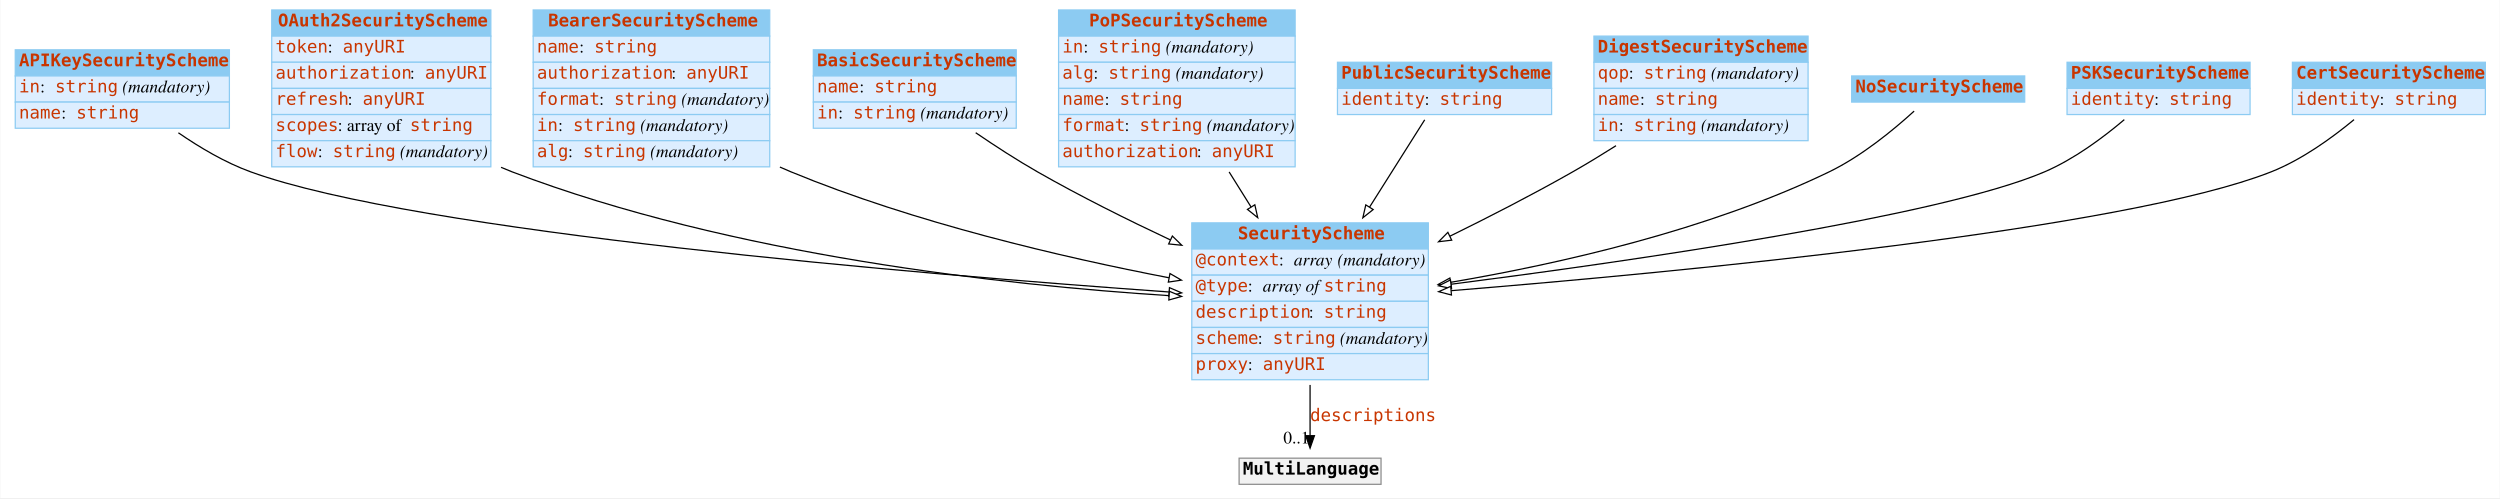
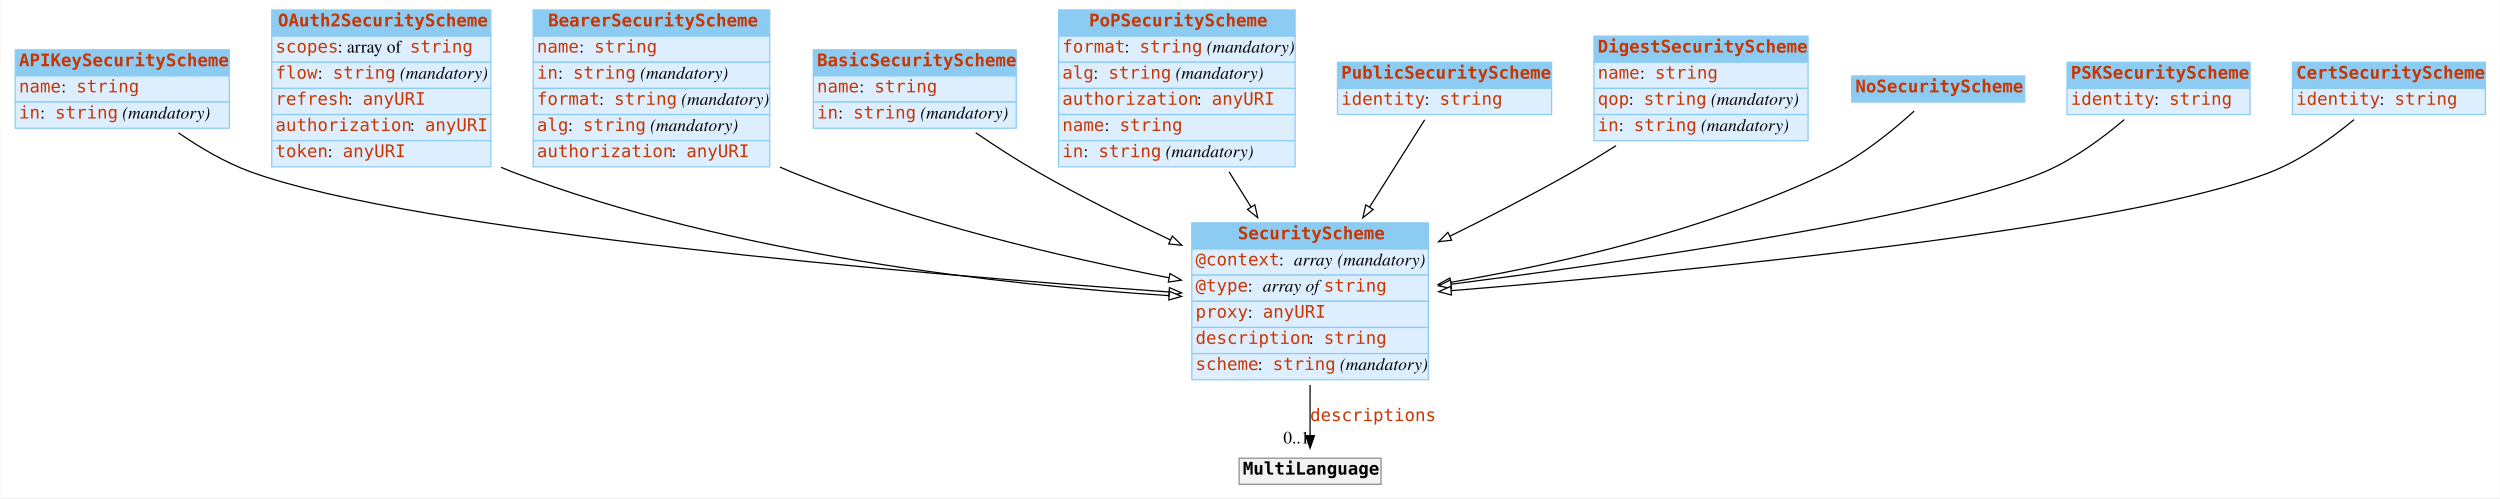
<svg xmlns="http://www.w3.org/2000/svg" width="2008pt" height="400pt" viewBox="0.00 0.00 2007.50 400.00">
  <g id="graph0" class="graph" transform="scale(1 1) rotate(0) translate(4 396)">
    <polygon fill="#ffffff" stroke="transparent" points="-4,4 -4,-396 2003.5,-396 2003.5,4 -4,4" />
    <g id="node1" class="node">
      <polygon fill="#8ccbf2" stroke="transparent" points="8,-335 8,-356 180,-356 180,-335 8,-335" />
      <polygon fill="none" stroke="#8ccbf2" points="8,-335 8,-356 180,-356 180,-335 8,-335" />
      <text text-anchor="start" x="11" y="-342.8" font-family="mono" font-weight="bold" font-size="14.00" fill="#c83500">APIKeySecurityScheme</text>
      <polygon fill="#ddeeff" stroke="transparent" points="8,-314 8,-335 180,-335 180,-314 8,-314" />
      <polygon fill="none" stroke="#8ccbf2" points="8,-314 8,-335 180,-335 180,-314 8,-314" />
-       <text text-anchor="start" x="11" y="-321.8" font-family="mono" font-size="14.00" fill="#c83500">in</text>
-       <text text-anchor="start" x="28" y="-321.8" font-family="Times,serif" font-size="14.00" fill="#000000"> : </text>
-       <text text-anchor="start" x="40" y="-321.8" font-family="mono" font-size="14.00" fill="#c83500">string</text>
-       <text text-anchor="start" x="90" y="-321.8" font-family="Times,serif" font-size="14.00" fill="#000000"> </text>
-       <text text-anchor="start" x="94" y="-321.8" font-family="Times,serif" font-style="italic" font-size="14.00" fill="#000000">(mandatory)</text>
+       <text text-anchor="start" x="11" y="-321.8" font-family="mono" font-size="14.00" fill="#c83500">name</text>
+       <text text-anchor="start" x="45" y="-321.8" font-family="Times,serif" font-size="14.00" fill="#000000"> : </text>
+       <text text-anchor="start" x="57" y="-321.8" font-family="mono" font-size="14.00" fill="#c83500">string</text>
      <polygon fill="#ddeeff" stroke="transparent" points="8,-293 8,-314 180,-314 180,-293 8,-293" />
      <polygon fill="none" stroke="#8ccbf2" points="8,-293 8,-314 180,-314 180,-293 8,-293" />
-       <text text-anchor="start" x="11" y="-300.8" font-family="mono" font-size="14.00" fill="#c83500">name</text>
-       <text text-anchor="start" x="45" y="-300.8" font-family="Times,serif" font-size="14.00" fill="#000000"> : </text>
-       <text text-anchor="start" x="57" y="-300.8" font-family="mono" font-size="14.00" fill="#c83500">string</text>
+       <text text-anchor="start" x="11" y="-300.8" font-family="mono" font-size="14.00" fill="#c83500">in</text>
+       <text text-anchor="start" x="28" y="-300.8" font-family="Times,serif" font-size="14.00" fill="#000000"> : </text>
+       <text text-anchor="start" x="40" y="-300.8" font-family="mono" font-size="14.00" fill="#c83500">string</text>
+       <text text-anchor="start" x="90" y="-300.8" font-family="Times,serif" font-size="14.00" fill="#000000"> </text>
+       <text text-anchor="start" x="94" y="-300.8" font-family="Times,serif" font-style="italic" font-size="14.00" fill="#000000">(mandatory)</text>
    </g>
    <g id="node3" class="node">
      <polygon fill="#8ccbf2" stroke="transparent" points="953,-196 953,-217 1143,-217 1143,-196 953,-196" />
      <polygon fill="none" stroke="#8ccbf2" points="953,-196 953,-217 1143,-217 1143,-196 953,-196" />
      <text text-anchor="start" x="990" y="-203.8" font-family="mono" font-weight="bold" font-size="14.00" fill="#c83500">SecurityScheme</text>
      <polygon fill="#ddeeff" stroke="transparent" points="953,-175 953,-196 1143,-196 1143,-175 953,-175" />
      <polygon fill="none" stroke="#8ccbf2" points="953,-175 953,-196 1143,-196 1143,-175 953,-175" />
      <text text-anchor="start" x="956" y="-182.8" font-family="mono" font-size="14.00" fill="#c83500">@context</text>
      <text text-anchor="start" x="1023" y="-182.8" font-family="Times,serif" font-size="14.00" fill="#000000"> : </text>
      <text text-anchor="start" x="1035" y="-182.8" font-family="Times,serif" font-style="italic" font-size="14.00" fill="#000000">array</text>
      <text text-anchor="start" x="1066" y="-182.8" font-family="Times,serif" font-size="14.00" fill="#000000"> </text>
      <text text-anchor="start" x="1070" y="-182.8" font-family="Times,serif" font-style="italic" font-size="14.00" fill="#000000">(mandatory)</text>
      <polygon fill="#ddeeff" stroke="transparent" points="953,-154 953,-175 1143,-175 1143,-154 953,-154" />
      <polygon fill="none" stroke="#8ccbf2" points="953,-154 953,-175 1143,-175 1143,-154 953,-154" />
      <text text-anchor="start" x="956" y="-161.8" font-family="mono" font-size="14.00" fill="#c83500">@type</text>
      <text text-anchor="start" x="998" y="-161.8" font-family="Times,serif" font-size="14.00" fill="#000000"> : </text>
      <text text-anchor="start" x="1010" y="-161.8" font-family="Times,serif" font-style="italic" font-size="14.00" fill="#000000">array of </text>
      <text text-anchor="start" x="1059" y="-161.8" font-family="mono" font-size="14.00" fill="#c83500">string</text>
      <polygon fill="#ddeeff" stroke="transparent" points="953,-133 953,-154 1143,-154 1143,-133 953,-133" />
      <polygon fill="none" stroke="#8ccbf2" points="953,-133 953,-154 1143,-154 1143,-133 953,-133" />
-       <text text-anchor="start" x="956" y="-140.8" font-family="mono" font-size="14.00" fill="#c83500">description</text>
-       <text text-anchor="start" x="1047" y="-140.8" font-family="Times,serif" font-size="14.00" fill="#000000"> : </text>
-       <text text-anchor="start" x="1059" y="-140.8" font-family="mono" font-size="14.00" fill="#c83500">string</text>
+       <text text-anchor="start" x="956" y="-140.8" font-family="mono" font-size="14.00" fill="#c83500">proxy</text>
+       <text text-anchor="start" x="998" y="-140.8" font-family="Times,serif" font-size="14.00" fill="#000000"> : </text>
+       <text text-anchor="start" x="1010" y="-140.8" font-family="mono" font-size="14.00" fill="#c83500">anyURI</text>
      <polygon fill="#ddeeff" stroke="transparent" points="953,-112 953,-133 1143,-133 1143,-112 953,-112" />
      <polygon fill="none" stroke="#8ccbf2" points="953,-112 953,-133 1143,-133 1143,-112 953,-112" />
-       <text text-anchor="start" x="956" y="-119.8" font-family="mono" font-size="14.00" fill="#c83500">scheme</text>
-       <text text-anchor="start" x="1006" y="-119.8" font-family="Times,serif" font-size="14.00" fill="#000000"> : </text>
-       <text text-anchor="start" x="1018" y="-119.8" font-family="mono" font-size="14.00" fill="#c83500">string</text>
-       <text text-anchor="start" x="1068" y="-119.8" font-family="Times,serif" font-size="14.00" fill="#000000"> </text>
-       <text text-anchor="start" x="1072" y="-119.8" font-family="Times,serif" font-style="italic" font-size="14.00" fill="#000000">(mandatory)</text>
+       <text text-anchor="start" x="956" y="-119.8" font-family="mono" font-size="14.00" fill="#c83500">description</text>
+       <text text-anchor="start" x="1047" y="-119.8" font-family="Times,serif" font-size="14.00" fill="#000000"> : </text>
+       <text text-anchor="start" x="1059" y="-119.8" font-family="mono" font-size="14.00" fill="#c83500">string</text>
      <polygon fill="#ddeeff" stroke="transparent" points="953,-91 953,-112 1143,-112 1143,-91 953,-91" />
      <polygon fill="none" stroke="#8ccbf2" points="953,-91 953,-112 1143,-112 1143,-91 953,-91" />
-       <text text-anchor="start" x="956" y="-98.8" font-family="mono" font-size="14.00" fill="#c83500">proxy</text>
-       <text text-anchor="start" x="998" y="-98.8" font-family="Times,serif" font-size="14.00" fill="#000000"> : </text>
-       <text text-anchor="start" x="1010" y="-98.8" font-family="mono" font-size="14.00" fill="#c83500">anyURI</text>
-     </g>
-     <g id="edge6" class="edge">
+       <text text-anchor="start" x="956" y="-98.8" font-family="mono" font-size="14.00" fill="#c83500">scheme</text>
+       <text text-anchor="start" x="1006" y="-98.8" font-family="Times,serif" font-size="14.00" fill="#000000"> : </text>
+       <text text-anchor="start" x="1018" y="-98.8" font-family="mono" font-size="14.00" fill="#c83500">string</text>
+       <text text-anchor="start" x="1068" y="-98.8" font-family="Times,serif" font-size="14.00" fill="#000000"> </text>
+       <text text-anchor="start" x="1072" y="-98.8" font-family="Times,serif" font-style="italic" font-size="14.00" fill="#000000">(mandatory)</text>
+     </g>
+     <g id="edge8" class="edge">
      <path fill="none" stroke="#000000" d="M139.033,-289.339C156.25,-277.473 176.654,-265.408 197,-258 330.003,-209.577 735.099,-175.701 934.577,-161.484" />
      <polygon fill="#ffffff" stroke="#000000" points="935.065,-164.958 944.793,-160.761 934.571,-157.976 935.065,-164.958" />
    </g>
    <g id="node2" class="node">
      <polygon fill="#8ccbf2" stroke="transparent" points="214,-367 214,-388 390,-388 390,-367 214,-367" />
      <polygon fill="none" stroke="#8ccbf2" points="214,-367 214,-388 390,-388 390,-367 214,-367" />
      <text text-anchor="start" x="219" y="-374.8" font-family="mono" font-weight="bold" font-size="14.00" fill="#c83500">OAuth2SecurityScheme</text>
      <polygon fill="#ddeeff" stroke="transparent" points="214,-346 214,-367 390,-367 390,-346 214,-346" />
      <polygon fill="none" stroke="#8ccbf2" points="214,-346 214,-367 390,-367 390,-346 214,-346" />
-       <text text-anchor="start" x="217" y="-353.8" font-family="mono" font-size="14.00" fill="#c83500">token</text>
-       <text text-anchor="start" x="259" y="-353.8" font-family="Times,serif" font-size="14.00" fill="#000000"> : </text>
-       <text text-anchor="start" x="271" y="-353.8" font-family="mono" font-size="14.00" fill="#c83500">anyURI</text>
+       <text text-anchor="start" x="217" y="-353.8" font-family="mono" font-size="14.00" fill="#c83500">scopes</text>
+       <text text-anchor="start" x="267" y="-353.8" font-family="Times,serif" font-size="14.00" fill="#000000"> : array of </text>
+       <text text-anchor="start" x="325" y="-353.8" font-family="mono" font-size="14.00" fill="#c83500">string</text>
      <polygon fill="#ddeeff" stroke="transparent" points="214,-325 214,-346 390,-346 390,-325 214,-325" />
      <polygon fill="none" stroke="#8ccbf2" points="214,-325 214,-346 390,-346 390,-325 214,-325" />
-       <text text-anchor="start" x="217" y="-332.8" font-family="mono" font-size="14.00" fill="#c83500">authorization</text>
-       <text text-anchor="start" x="325" y="-332.8" font-family="Times,serif" font-size="14.00" fill="#000000"> : </text>
-       <text text-anchor="start" x="337" y="-332.8" font-family="mono" font-size="14.00" fill="#c83500">anyURI</text>
+       <text text-anchor="start" x="217" y="-332.8" font-family="mono" font-size="14.00" fill="#c83500">flow</text>
+       <text text-anchor="start" x="251" y="-332.8" font-family="Times,serif" font-size="14.00" fill="#000000"> : </text>
+       <text text-anchor="start" x="263" y="-332.8" font-family="mono" font-size="14.00" fill="#c83500">string</text>
+       <text text-anchor="start" x="313" y="-332.8" font-family="Times,serif" font-size="14.00" fill="#000000"> </text>
+       <text text-anchor="start" x="317" y="-332.8" font-family="Times,serif" font-style="italic" font-size="14.00" fill="#000000">(mandatory)</text>
      <polygon fill="#ddeeff" stroke="transparent" points="214,-304 214,-325 390,-325 390,-304 214,-304" />
      <polygon fill="none" stroke="#8ccbf2" points="214,-304 214,-325 390,-325 390,-304 214,-304" />
      <text text-anchor="start" x="217" y="-311.8" font-family="mono" font-size="14.00" fill="#c83500">refresh</text>
      <text text-anchor="start" x="275" y="-311.8" font-family="Times,serif" font-size="14.00" fill="#000000"> : </text>
      <text text-anchor="start" x="287" y="-311.8" font-family="mono" font-size="14.00" fill="#c83500">anyURI</text>
      <polygon fill="#ddeeff" stroke="transparent" points="214,-283 214,-304 390,-304 390,-283 214,-283" />
      <polygon fill="none" stroke="#8ccbf2" points="214,-283 214,-304 390,-304 390,-283 214,-283" />
-       <text text-anchor="start" x="217" y="-290.8" font-family="mono" font-size="14.00" fill="#c83500">scopes</text>
-       <text text-anchor="start" x="267" y="-290.8" font-family="Times,serif" font-size="14.00" fill="#000000"> : array of </text>
-       <text text-anchor="start" x="325" y="-290.8" font-family="mono" font-size="14.00" fill="#c83500">string</text>
+       <text text-anchor="start" x="217" y="-290.8" font-family="mono" font-size="14.00" fill="#c83500">authorization</text>
+       <text text-anchor="start" x="325" y="-290.8" font-family="Times,serif" font-size="14.00" fill="#000000"> : </text>
+       <text text-anchor="start" x="337" y="-290.8" font-family="mono" font-size="14.00" fill="#c83500">anyURI</text>
      <polygon fill="#ddeeff" stroke="transparent" points="214,-262 214,-283 390,-283 390,-262 214,-262" />
      <polygon fill="none" stroke="#8ccbf2" points="214,-262 214,-283 390,-283 390,-262 214,-262" />
-       <text text-anchor="start" x="217" y="-269.8" font-family="mono" font-size="14.00" fill="#c83500">flow</text>
-       <text text-anchor="start" x="251" y="-269.8" font-family="Times,serif" font-size="14.00" fill="#000000"> : </text>
-       <text text-anchor="start" x="263" y="-269.8" font-family="mono" font-size="14.00" fill="#c83500">string</text>
-       <text text-anchor="start" x="313" y="-269.8" font-family="Times,serif" font-size="14.00" fill="#000000"> </text>
-       <text text-anchor="start" x="317" y="-269.8" font-family="Times,serif" font-style="italic" font-size="14.00" fill="#000000">(mandatory)</text>
-     </g>
-     <g id="edge5" class="edge">
+       <text text-anchor="start" x="217" y="-269.8" font-family="mono" font-size="14.00" fill="#c83500">token</text>
+       <text text-anchor="start" x="259" y="-269.8" font-family="Times,serif" font-size="14.00" fill="#000000"> : </text>
+       <text text-anchor="start" x="271" y="-269.8" font-family="mono" font-size="14.00" fill="#c83500">anyURI</text>
+     </g>
+     <g id="edge10" class="edge">
      <path fill="none" stroke="#000000" d="M398.206,-261.604C401.136,-260.323 404.07,-259.118 407,-258 583.58,-190.646 803.755,-166.907 934.718,-158.544" />
      <polygon fill="#ffffff" stroke="#000000" points="935.005,-162.033 944.769,-157.922 934.572,-155.047 935.005,-162.033" />
    </g>
    <g id="node12" class="node">
      <polygon fill="#f2f2f2" stroke="transparent" points="991,-7 991,-28 1105,-28 1105,-7 991,-7" />
      <polygon fill="none" stroke="#8c8c8c" points="991,-7 991,-28 1105,-28 1105,-7 991,-7" />
      <text text-anchor="start" x="994" y="-14.8" font-family="mono" font-weight="bold" font-size="14.00" fill="#000000">MultiLanguage</text>
    </g>
    <g id="edge1" class="edge">
      <path fill="none" stroke="#000000" d="M1048,-86.797C1048,-72.451 1048,-58.057 1048,-46.171" />
      <polygon fill="#000000" stroke="#000000" points="1051.5,-46.033 1048,-36.033 1044.5,-46.033 1051.5,-46.033" />
      <text text-anchor="start" x="1048" y="-57.8" font-family="mono" font-size="14.00" fill="#c83500">descriptions</text>
      <text text-anchor="middle" x="1037" y="-39.833" font-family="Times,serif" font-size="14.00" fill="#000000">0..1</text>
    </g>
    <g id="node4" class="node">
      <polygon fill="#8ccbf2" stroke="transparent" points="424,-367 424,-388 614,-388 614,-367 424,-367" />
      <polygon fill="none" stroke="#8ccbf2" points="424,-367 424,-388 614,-388 614,-367 424,-367" />
      <text text-anchor="start" x="436" y="-374.8" font-family="mono" font-weight="bold" font-size="14.00" fill="#c83500">BearerSecurityScheme</text>
      <polygon fill="#ddeeff" stroke="transparent" points="424,-346 424,-367 614,-367 614,-346 424,-346" />
      <polygon fill="none" stroke="#8ccbf2" points="424,-346 424,-367 614,-367 614,-346 424,-346" />
      <text text-anchor="start" x="427" y="-353.8" font-family="mono" font-size="14.00" fill="#c83500">name</text>
      <text text-anchor="start" x="461" y="-353.8" font-family="Times,serif" font-size="14.00" fill="#000000"> : </text>
      <text text-anchor="start" x="473" y="-353.8" font-family="mono" font-size="14.00" fill="#c83500">string</text>
      <polygon fill="#ddeeff" stroke="transparent" points="424,-325 424,-346 614,-346 614,-325 424,-325" />
      <polygon fill="none" stroke="#8ccbf2" points="424,-325 424,-346 614,-346 614,-325 424,-325" />
-       <text text-anchor="start" x="427" y="-332.8" font-family="mono" font-size="14.00" fill="#c83500">authorization</text>
-       <text text-anchor="start" x="535" y="-332.8" font-family="Times,serif" font-size="14.00" fill="#000000"> : </text>
-       <text text-anchor="start" x="547" y="-332.8" font-family="mono" font-size="14.00" fill="#c83500">anyURI</text>
+       <text text-anchor="start" x="427" y="-332.8" font-family="mono" font-size="14.00" fill="#c83500">in</text>
+       <text text-anchor="start" x="444" y="-332.8" font-family="Times,serif" font-size="14.00" fill="#000000"> : </text>
+       <text text-anchor="start" x="456" y="-332.8" font-family="mono" font-size="14.00" fill="#c83500">string</text>
+       <text text-anchor="start" x="506" y="-332.8" font-family="Times,serif" font-size="14.00" fill="#000000"> </text>
+       <text text-anchor="start" x="510" y="-332.8" font-family="Times,serif" font-style="italic" font-size="14.00" fill="#000000">(mandatory)</text>
      <polygon fill="#ddeeff" stroke="transparent" points="424,-304 424,-325 614,-325 614,-304 424,-304" />
      <polygon fill="none" stroke="#8ccbf2" points="424,-304 424,-325 614,-325 614,-304 424,-304" />
      <text text-anchor="start" x="427" y="-311.8" font-family="mono" font-size="14.00" fill="#c83500">format</text>
      <text text-anchor="start" x="477" y="-311.8" font-family="Times,serif" font-size="14.00" fill="#000000"> : </text>
      <text text-anchor="start" x="489" y="-311.8" font-family="mono" font-size="14.00" fill="#c83500">string</text>
      <text text-anchor="start" x="539" y="-311.8" font-family="Times,serif" font-size="14.00" fill="#000000"> </text>
      <text text-anchor="start" x="543" y="-311.8" font-family="Times,serif" font-style="italic" font-size="14.00" fill="#000000">(mandatory)</text>
      <polygon fill="#ddeeff" stroke="transparent" points="424,-283 424,-304 614,-304 614,-283 424,-283" />
      <polygon fill="none" stroke="#8ccbf2" points="424,-283 424,-304 614,-304 614,-283 424,-283" />
-       <text text-anchor="start" x="427" y="-290.8" font-family="mono" font-size="14.00" fill="#c83500">in</text>
-       <text text-anchor="start" x="444" y="-290.8" font-family="Times,serif" font-size="14.00" fill="#000000"> : </text>
-       <text text-anchor="start" x="456" y="-290.8" font-family="mono" font-size="14.00" fill="#c83500">string</text>
-       <text text-anchor="start" x="506" y="-290.8" font-family="Times,serif" font-size="14.00" fill="#000000"> </text>
-       <text text-anchor="start" x="510" y="-290.8" font-family="Times,serif" font-style="italic" font-size="14.00" fill="#000000">(mandatory)</text>
+       <text text-anchor="start" x="427" y="-290.8" font-family="mono" font-size="14.00" fill="#c83500">alg</text>
+       <text text-anchor="start" x="452" y="-290.8" font-family="Times,serif" font-size="14.00" fill="#000000"> : </text>
+       <text text-anchor="start" x="464" y="-290.8" font-family="mono" font-size="14.00" fill="#c83500">string</text>
+       <text text-anchor="start" x="514" y="-290.8" font-family="Times,serif" font-size="14.00" fill="#000000"> </text>
+       <text text-anchor="start" x="518" y="-290.8" font-family="Times,serif" font-style="italic" font-size="14.00" fill="#000000">(mandatory)</text>
      <polygon fill="#ddeeff" stroke="transparent" points="424,-262 424,-283 614,-283 614,-262 424,-262" />
      <polygon fill="none" stroke="#8ccbf2" points="424,-262 424,-283 614,-283 614,-262 424,-262" />
-       <text text-anchor="start" x="427" y="-269.8" font-family="mono" font-size="14.00" fill="#c83500">alg</text>
-       <text text-anchor="start" x="452" y="-269.8" font-family="Times,serif" font-size="14.00" fill="#000000"> : </text>
-       <text text-anchor="start" x="464" y="-269.8" font-family="mono" font-size="14.00" fill="#c83500">string</text>
-       <text text-anchor="start" x="514" y="-269.8" font-family="Times,serif" font-size="14.00" fill="#000000"> </text>
-       <text text-anchor="start" x="518" y="-269.8" font-family="Times,serif" font-style="italic" font-size="14.00" fill="#000000">(mandatory)</text>
-     </g>
-     <g id="edge4" class="edge">
+       <text text-anchor="start" x="427" y="-269.8" font-family="mono" font-size="14.00" fill="#c83500">authorization</text>
+       <text text-anchor="start" x="535" y="-269.8" font-family="Times,serif" font-size="14.00" fill="#000000"> : </text>
+       <text text-anchor="start" x="547" y="-269.8" font-family="mono" font-size="14.00" fill="#c83500">anyURI</text>
+     </g>
+     <g id="edge3" class="edge">
      <path fill="none" stroke="#000000" d="M622.172,-261.826C625.122,-260.49 628.068,-259.211 631,-258 730.004,-217.1 849.111,-189.366 934.637,-172.893" />
      <polygon fill="#ffffff" stroke="#000000" points="935.466,-176.299 944.634,-170.99 934.156,-169.422 935.466,-176.299" />
    </g>
    <g id="node5" class="node">
      <polygon fill="#8ccbf2" stroke="transparent" points="649,-335 649,-356 812,-356 812,-335 649,-335" />
      <polygon fill="none" stroke="#8ccbf2" points="649,-335 649,-356 812,-356 812,-335 649,-335" />
      <text text-anchor="start" x="652" y="-342.8" font-family="mono" font-weight="bold" font-size="14.00" fill="#c83500">BasicSecurityScheme</text>
      <polygon fill="#ddeeff" stroke="transparent" points="649,-314 649,-335 812,-335 812,-314 649,-314" />
      <polygon fill="none" stroke="#8ccbf2" points="649,-314 649,-335 812,-335 812,-314 649,-314" />
      <text text-anchor="start" x="652" y="-321.8" font-family="mono" font-size="14.00" fill="#c83500">name</text>
      <text text-anchor="start" x="686" y="-321.8" font-family="Times,serif" font-size="14.00" fill="#000000"> : </text>
      <text text-anchor="start" x="698" y="-321.8" font-family="mono" font-size="14.00" fill="#c83500">string</text>
      <polygon fill="#ddeeff" stroke="transparent" points="649,-293 649,-314 812,-314 812,-293 649,-293" />
      <polygon fill="none" stroke="#8ccbf2" points="649,-293 649,-314 812,-314 812,-293 649,-293" />
      <text text-anchor="start" x="652" y="-300.8" font-family="mono" font-size="14.00" fill="#c83500">in</text>
      <text text-anchor="start" x="669" y="-300.8" font-family="Times,serif" font-size="14.00" fill="#000000"> : </text>
      <text text-anchor="start" x="681" y="-300.8" font-family="mono" font-size="14.00" fill="#c83500">string</text>
      <text text-anchor="start" x="731" y="-300.8" font-family="Times,serif" font-size="14.00" fill="#000000"> </text>
      <text text-anchor="start" x="735" y="-300.8" font-family="Times,serif" font-style="italic" font-size="14.00" fill="#000000">(mandatory)</text>
    </g>
-     <g id="edge10" class="edge">
+     <g id="edge4" class="edge">
      <path fill="none" stroke="#000000" d="M779.422,-289.403C794.974,-278.791 812.423,-267.473 829,-258 862.882,-238.638 900.947,-219.66 935.721,-203.326" />
      <polygon fill="#ffffff" stroke="#000000" points="937.38,-206.415 944.96,-199.013 934.418,-200.072 937.38,-206.415" />
    </g>
    <g id="node6" class="node">
      <polygon fill="#8ccbf2" stroke="transparent" points="846,-367 846,-388 1036,-388 1036,-367 846,-367" />
      <polygon fill="none" stroke="#8ccbf2" points="846,-367 846,-388 1036,-388 1036,-367 846,-367" />
      <text text-anchor="start" x="870.5" y="-374.8" font-family="mono" font-weight="bold" font-size="14.00" fill="#c83500">PoPSecurityScheme</text>
      <polygon fill="#ddeeff" stroke="transparent" points="846,-346 846,-367 1036,-367 1036,-346 846,-346" />
      <polygon fill="none" stroke="#8ccbf2" points="846,-346 846,-367 1036,-367 1036,-346 846,-346" />
-       <text text-anchor="start" x="849" y="-353.8" font-family="mono" font-size="14.00" fill="#c83500">in</text>
-       <text text-anchor="start" x="866" y="-353.8" font-family="Times,serif" font-size="14.00" fill="#000000"> : </text>
-       <text text-anchor="start" x="878" y="-353.8" font-family="mono" font-size="14.00" fill="#c83500">string</text>
-       <text text-anchor="start" x="928" y="-353.8" font-family="Times,serif" font-size="14.00" fill="#000000"> </text>
-       <text text-anchor="start" x="932" y="-353.8" font-family="Times,serif" font-style="italic" font-size="14.00" fill="#000000">(mandatory)</text>
+       <text text-anchor="start" x="849" y="-353.8" font-family="mono" font-size="14.00" fill="#c83500">format</text>
+       <text text-anchor="start" x="899" y="-353.8" font-family="Times,serif" font-size="14.00" fill="#000000"> : </text>
+       <text text-anchor="start" x="911" y="-353.8" font-family="mono" font-size="14.00" fill="#c83500">string</text>
+       <text text-anchor="start" x="961" y="-353.8" font-family="Times,serif" font-size="14.00" fill="#000000"> </text>
+       <text text-anchor="start" x="965" y="-353.8" font-family="Times,serif" font-style="italic" font-size="14.00" fill="#000000">(mandatory)</text>
      <polygon fill="#ddeeff" stroke="transparent" points="846,-325 846,-346 1036,-346 1036,-325 846,-325" />
      <polygon fill="none" stroke="#8ccbf2" points="846,-325 846,-346 1036,-346 1036,-325 846,-325" />
      <text text-anchor="start" x="849" y="-332.8" font-family="mono" font-size="14.00" fill="#c83500">alg</text>
      <text text-anchor="start" x="874" y="-332.8" font-family="Times,serif" font-size="14.00" fill="#000000"> : </text>
      <text text-anchor="start" x="886" y="-332.8" font-family="mono" font-size="14.00" fill="#c83500">string</text>
      <text text-anchor="start" x="936" y="-332.8" font-family="Times,serif" font-size="14.00" fill="#000000"> </text>
      <text text-anchor="start" x="940" y="-332.8" font-family="Times,serif" font-style="italic" font-size="14.00" fill="#000000">(mandatory)</text>
      <polygon fill="#ddeeff" stroke="transparent" points="846,-304 846,-325 1036,-325 1036,-304 846,-304" />
      <polygon fill="none" stroke="#8ccbf2" points="846,-304 846,-325 1036,-325 1036,-304 846,-304" />
-       <text text-anchor="start" x="849" y="-311.8" font-family="mono" font-size="14.00" fill="#c83500">name</text>
-       <text text-anchor="start" x="883" y="-311.8" font-family="Times,serif" font-size="14.00" fill="#000000"> : </text>
-       <text text-anchor="start" x="895" y="-311.8" font-family="mono" font-size="14.00" fill="#c83500">string</text>
+       <text text-anchor="start" x="849" y="-311.8" font-family="mono" font-size="14.00" fill="#c83500">authorization</text>
+       <text text-anchor="start" x="957" y="-311.8" font-family="Times,serif" font-size="14.00" fill="#000000"> : </text>
+       <text text-anchor="start" x="969" y="-311.8" font-family="mono" font-size="14.00" fill="#c83500">anyURI</text>
      <polygon fill="#ddeeff" stroke="transparent" points="846,-283 846,-304 1036,-304 1036,-283 846,-283" />
      <polygon fill="none" stroke="#8ccbf2" points="846,-283 846,-304 1036,-304 1036,-283 846,-283" />
-       <text text-anchor="start" x="849" y="-290.8" font-family="mono" font-size="14.00" fill="#c83500">format</text>
-       <text text-anchor="start" x="899" y="-290.8" font-family="Times,serif" font-size="14.00" fill="#000000"> : </text>
-       <text text-anchor="start" x="911" y="-290.8" font-family="mono" font-size="14.00" fill="#c83500">string</text>
-       <text text-anchor="start" x="961" y="-290.8" font-family="Times,serif" font-size="14.00" fill="#000000"> </text>
-       <text text-anchor="start" x="965" y="-290.8" font-family="Times,serif" font-style="italic" font-size="14.00" fill="#000000">(mandatory)</text>
+       <text text-anchor="start" x="849" y="-290.8" font-family="mono" font-size="14.00" fill="#c83500">name</text>
+       <text text-anchor="start" x="883" y="-290.8" font-family="Times,serif" font-size="14.00" fill="#000000"> : </text>
+       <text text-anchor="start" x="895" y="-290.8" font-family="mono" font-size="14.00" fill="#c83500">string</text>
      <polygon fill="#ddeeff" stroke="transparent" points="846,-262 846,-283 1036,-283 1036,-262 846,-262" />
      <polygon fill="none" stroke="#8ccbf2" points="846,-262 846,-283 1036,-283 1036,-262 846,-262" />
-       <text text-anchor="start" x="849" y="-269.8" font-family="mono" font-size="14.00" fill="#c83500">authorization</text>
-       <text text-anchor="start" x="957" y="-269.8" font-family="Times,serif" font-size="14.00" fill="#000000"> : </text>
-       <text text-anchor="start" x="969" y="-269.8" font-family="mono" font-size="14.00" fill="#c83500">anyURI</text>
+       <text text-anchor="start" x="849" y="-269.8" font-family="mono" font-size="14.00" fill="#c83500">in</text>
+       <text text-anchor="start" x="866" y="-269.8" font-family="Times,serif" font-size="14.00" fill="#000000"> : </text>
+       <text text-anchor="start" x="878" y="-269.8" font-family="mono" font-size="14.00" fill="#c83500">string</text>
+       <text text-anchor="start" x="928" y="-269.8" font-family="Times,serif" font-size="14.00" fill="#000000"> </text>
+       <text text-anchor="start" x="932" y="-269.8" font-family="Times,serif" font-style="italic" font-size="14.00" fill="#000000">(mandatory)</text>
    </g>
    <g id="edge2" class="edge">
      <path fill="none" stroke="#000000" d="M982.982,-257.907C988.765,-248.666 994.736,-239.123 1000.607,-229.74" />
      <polygon fill="#ffffff" stroke="#000000" points="1003.626,-231.514 1005.963,-221.18 997.692,-227.801 1003.626,-231.514" />
    </g>
    <g id="node7" class="node">
      <polygon fill="#8ccbf2" stroke="transparent" points="1070,-325 1070,-346 1242,-346 1242,-325 1070,-325" />
      <polygon fill="none" stroke="#8ccbf2" points="1070,-325 1070,-346 1242,-346 1242,-325 1070,-325" />
      <text text-anchor="start" x="1073" y="-332.8" font-family="mono" font-weight="bold" font-size="14.00" fill="#c83500">PublicSecurityScheme</text>
      <polygon fill="#ddeeff" stroke="transparent" points="1070,-304 1070,-325 1242,-325 1242,-304 1070,-304" />
      <polygon fill="none" stroke="#8ccbf2" points="1070,-304 1070,-325 1242,-325 1242,-304 1070,-304" />
      <text text-anchor="start" x="1073" y="-311.8" font-family="mono" font-size="14.00" fill="#c83500">identity</text>
      <text text-anchor="start" x="1140" y="-311.8" font-family="Times,serif" font-size="14.00" fill="#000000"> : </text>
      <text text-anchor="start" x="1152" y="-311.8" font-family="mono" font-size="14.00" fill="#c83500">string</text>
    </g>
    <g id="edge11" class="edge">
      <path fill="none" stroke="#000000" d="M1140.064,-299.768C1128.308,-281.155 1111.656,-254.788 1095.739,-229.586" />
      <polygon fill="#ffffff" stroke="#000000" points="1098.676,-227.683 1090.377,-221.097 1092.758,-231.421 1098.676,-227.683" />
    </g>
    <g id="node8" class="node">
      <polygon fill="#8ccbf2" stroke="transparent" points="1276,-346 1276,-367 1448,-367 1448,-346 1276,-346" />
      <polygon fill="none" stroke="#8ccbf2" points="1276,-346 1276,-367 1448,-367 1448,-346 1276,-346" />
      <text text-anchor="start" x="1279" y="-353.8" font-family="mono" font-weight="bold" font-size="14.00" fill="#c83500">DigestSecurityScheme</text>
      <polygon fill="#ddeeff" stroke="transparent" points="1276,-325 1276,-346 1448,-346 1448,-325 1276,-325" />
      <polygon fill="none" stroke="#8ccbf2" points="1276,-325 1276,-346 1448,-346 1448,-325 1276,-325" />
-       <text text-anchor="start" x="1279" y="-332.8" font-family="mono" font-size="14.00" fill="#c83500">qop</text>
-       <text text-anchor="start" x="1304" y="-332.8" font-family="Times,serif" font-size="14.00" fill="#000000"> : </text>
-       <text text-anchor="start" x="1316" y="-332.8" font-family="mono" font-size="14.00" fill="#c83500">string</text>
-       <text text-anchor="start" x="1366" y="-332.8" font-family="Times,serif" font-size="14.00" fill="#000000"> </text>
-       <text text-anchor="start" x="1370" y="-332.8" font-family="Times,serif" font-style="italic" font-size="14.00" fill="#000000">(mandatory)</text>
+       <text text-anchor="start" x="1279" y="-332.8" font-family="mono" font-size="14.00" fill="#c83500">name</text>
+       <text text-anchor="start" x="1313" y="-332.8" font-family="Times,serif" font-size="14.00" fill="#000000"> : </text>
+       <text text-anchor="start" x="1325" y="-332.8" font-family="mono" font-size="14.00" fill="#c83500">string</text>
      <polygon fill="#ddeeff" stroke="transparent" points="1276,-304 1276,-325 1448,-325 1448,-304 1276,-304" />
      <polygon fill="none" stroke="#8ccbf2" points="1276,-304 1276,-325 1448,-325 1448,-304 1276,-304" />
-       <text text-anchor="start" x="1279" y="-311.8" font-family="mono" font-size="14.00" fill="#c83500">name</text>
-       <text text-anchor="start" x="1313" y="-311.8" font-family="Times,serif" font-size="14.00" fill="#000000"> : </text>
-       <text text-anchor="start" x="1325" y="-311.8" font-family="mono" font-size="14.00" fill="#c83500">string</text>
+       <text text-anchor="start" x="1279" y="-311.8" font-family="mono" font-size="14.00" fill="#c83500">qop</text>
+       <text text-anchor="start" x="1304" y="-311.8" font-family="Times,serif" font-size="14.00" fill="#000000"> : </text>
+       <text text-anchor="start" x="1316" y="-311.8" font-family="mono" font-size="14.00" fill="#c83500">string</text>
+       <text text-anchor="start" x="1366" y="-311.8" font-family="Times,serif" font-size="14.00" fill="#000000"> </text>
+       <text text-anchor="start" x="1370" y="-311.8" font-family="Times,serif" font-style="italic" font-size="14.00" fill="#000000">(mandatory)</text>
      <polygon fill="#ddeeff" stroke="transparent" points="1276,-283 1276,-304 1448,-304 1448,-283 1276,-283" />
      <polygon fill="none" stroke="#8ccbf2" points="1276,-283 1276,-304 1448,-304 1448,-283 1276,-283" />
      <text text-anchor="start" x="1279" y="-290.8" font-family="mono" font-size="14.00" fill="#c83500">in</text>
      <text text-anchor="start" x="1296" y="-290.8" font-family="Times,serif" font-size="14.00" fill="#000000"> : </text>
      <text text-anchor="start" x="1308" y="-290.8" font-family="mono" font-size="14.00" fill="#c83500">string</text>
      <text text-anchor="start" x="1358" y="-290.8" font-family="Times,serif" font-size="14.00" fill="#000000"> </text>
      <text text-anchor="start" x="1362" y="-290.8" font-family="Times,serif" font-style="italic" font-size="14.00" fill="#000000">(mandatory)</text>
    </g>
-     <g id="edge3" class="edge">
+     <g id="edge5" class="edge">
      <path fill="none" stroke="#000000" d="M1293.723,-278.978C1282.271,-271.726 1270.403,-264.488 1259,-258 1227.528,-240.092 1192.546,-222.113 1160.26,-206.261" />
      <polygon fill="#ffffff" stroke="#000000" points="1161.752,-203.094 1151.231,-201.848 1158.679,-209.384 1161.752,-203.094" />
    </g>
    <g id="node9" class="node">
      <polygon fill="#8ccbf2" stroke="transparent" points="1483,-314 1483,-335 1622,-335 1622,-314 1483,-314" />
      <polygon fill="none" stroke="#8ccbf2" points="1483,-314 1483,-335 1622,-335 1622,-314 1483,-314" />
      <text text-anchor="start" x="1486" y="-321.8" font-family="mono" font-weight="bold" font-size="14.00" fill="#c83500">NoSecurityScheme</text>
    </g>
-     <g id="edge8" class="edge">
+     <g id="edge9" class="edge">
      <path fill="none" stroke="#000000" d="M1533.178,-306.756C1516.528,-291.589 1490.917,-270.53 1465,-258 1367.914,-211.062 1247.54,-183.975 1161.117,-169.285" />
      <polygon fill="#ffffff" stroke="#000000" points="1161.455,-165.793 1151.015,-167.598 1160.302,-172.698 1161.455,-165.793" />
    </g>
    <g id="node10" class="node">
      <polygon fill="#8ccbf2" stroke="transparent" points="1656,-325 1656,-346 1803,-346 1803,-325 1656,-325" />
      <polygon fill="none" stroke="#8ccbf2" points="1656,-325 1656,-346 1803,-346 1803,-325 1656,-325" />
      <text text-anchor="start" x="1659" y="-332.8" font-family="mono" font-weight="bold" font-size="14.00" fill="#c83500">PSKSecurityScheme</text>
      <polygon fill="#ddeeff" stroke="transparent" points="1656,-304 1656,-325 1803,-325 1803,-304 1656,-304" />
      <polygon fill="none" stroke="#8ccbf2" points="1656,-304 1656,-325 1803,-325 1803,-304 1656,-304" />
      <text text-anchor="start" x="1659" y="-311.8" font-family="mono" font-size="14.00" fill="#c83500">identity</text>
      <text text-anchor="start" x="1726" y="-311.8" font-family="Times,serif" font-size="14.00" fill="#000000"> : </text>
      <text text-anchor="start" x="1738" y="-311.8" font-family="mono" font-size="14.00" fill="#c83500">string</text>
    </g>
    <g id="edge7" class="edge">
      <path fill="none" stroke="#000000" d="M1701.998,-299.913C1684.901,-285.423 1661.626,-268.116 1638,-258 1554.056,-222.056 1307.696,-186.493 1161.214,-167.697" />
      <polygon fill="#ffffff" stroke="#000000" points="1161.641,-164.224 1151.278,-166.429 1160.754,-171.167 1161.641,-164.224" />
    </g>
    <g id="node11" class="node">
      <polygon fill="#8ccbf2" stroke="transparent" points="1837,-325 1837,-346 1992,-346 1992,-325 1837,-325" />
      <polygon fill="none" stroke="#8ccbf2" points="1837,-325 1837,-346 1992,-346 1992,-325 1837,-325" />
      <text text-anchor="start" x="1840" y="-332.8" font-family="mono" font-weight="bold" font-size="14.00" fill="#c83500">CertSecurityScheme</text>
      <polygon fill="#ddeeff" stroke="transparent" points="1837,-304 1837,-325 1992,-325 1992,-304 1837,-304" />
      <polygon fill="none" stroke="#8ccbf2" points="1837,-304 1837,-325 1992,-325 1992,-304 1837,-304" />
      <text text-anchor="start" x="1840" y="-311.8" font-family="mono" font-size="14.00" fill="#c83500">identity</text>
      <text text-anchor="start" x="1907" y="-311.8" font-family="Times,serif" font-size="14.00" fill="#000000"> : </text>
      <text text-anchor="start" x="1919" y="-311.8" font-family="mono" font-size="14.00" fill="#c83500">string</text>
    </g>
-     <g id="edge9" class="edge">
+     <g id="edge6" class="edge">
      <path fill="none" stroke="#000000" d="M1886.517,-299.917C1868.823,-285.237 1844.6,-267.728 1820,-258 1702.607,-211.577 1345.87,-177.554 1161.309,-162.534" />
      <polygon fill="#ffffff" stroke="#000000" points="1161.549,-159.042 1151.299,-161.724 1160.984,-166.019 1161.549,-159.042" />
    </g>
  </g>
</svg>
